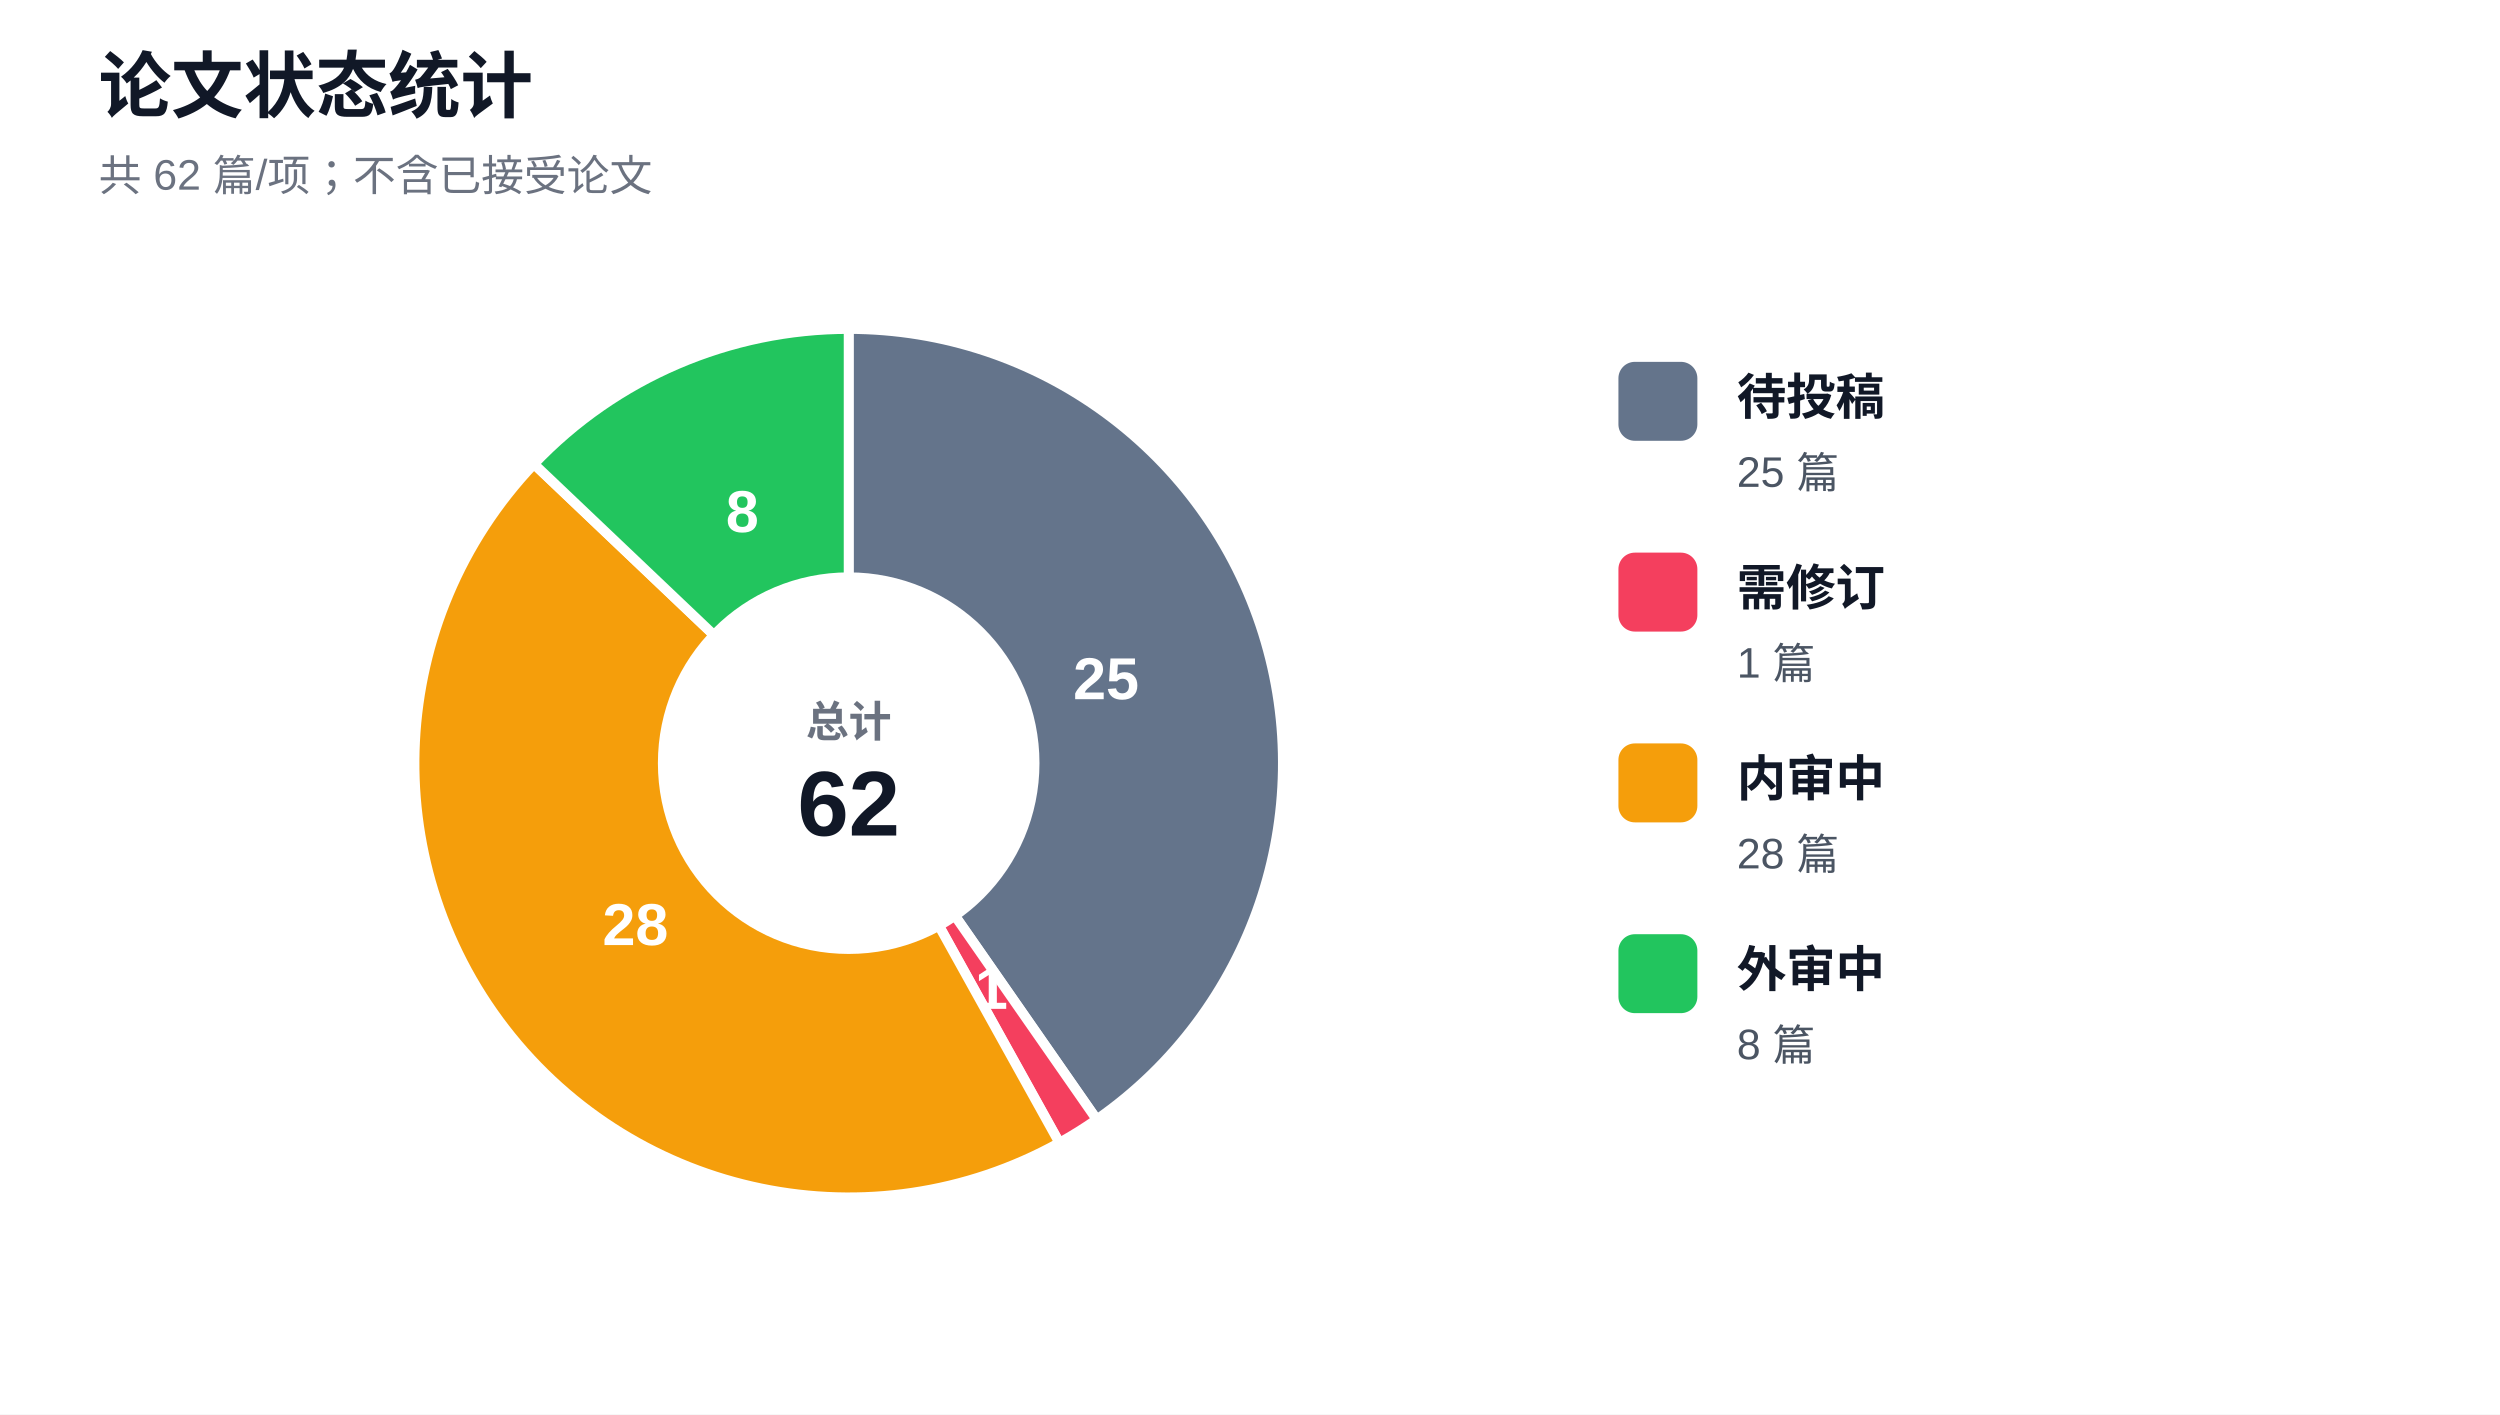
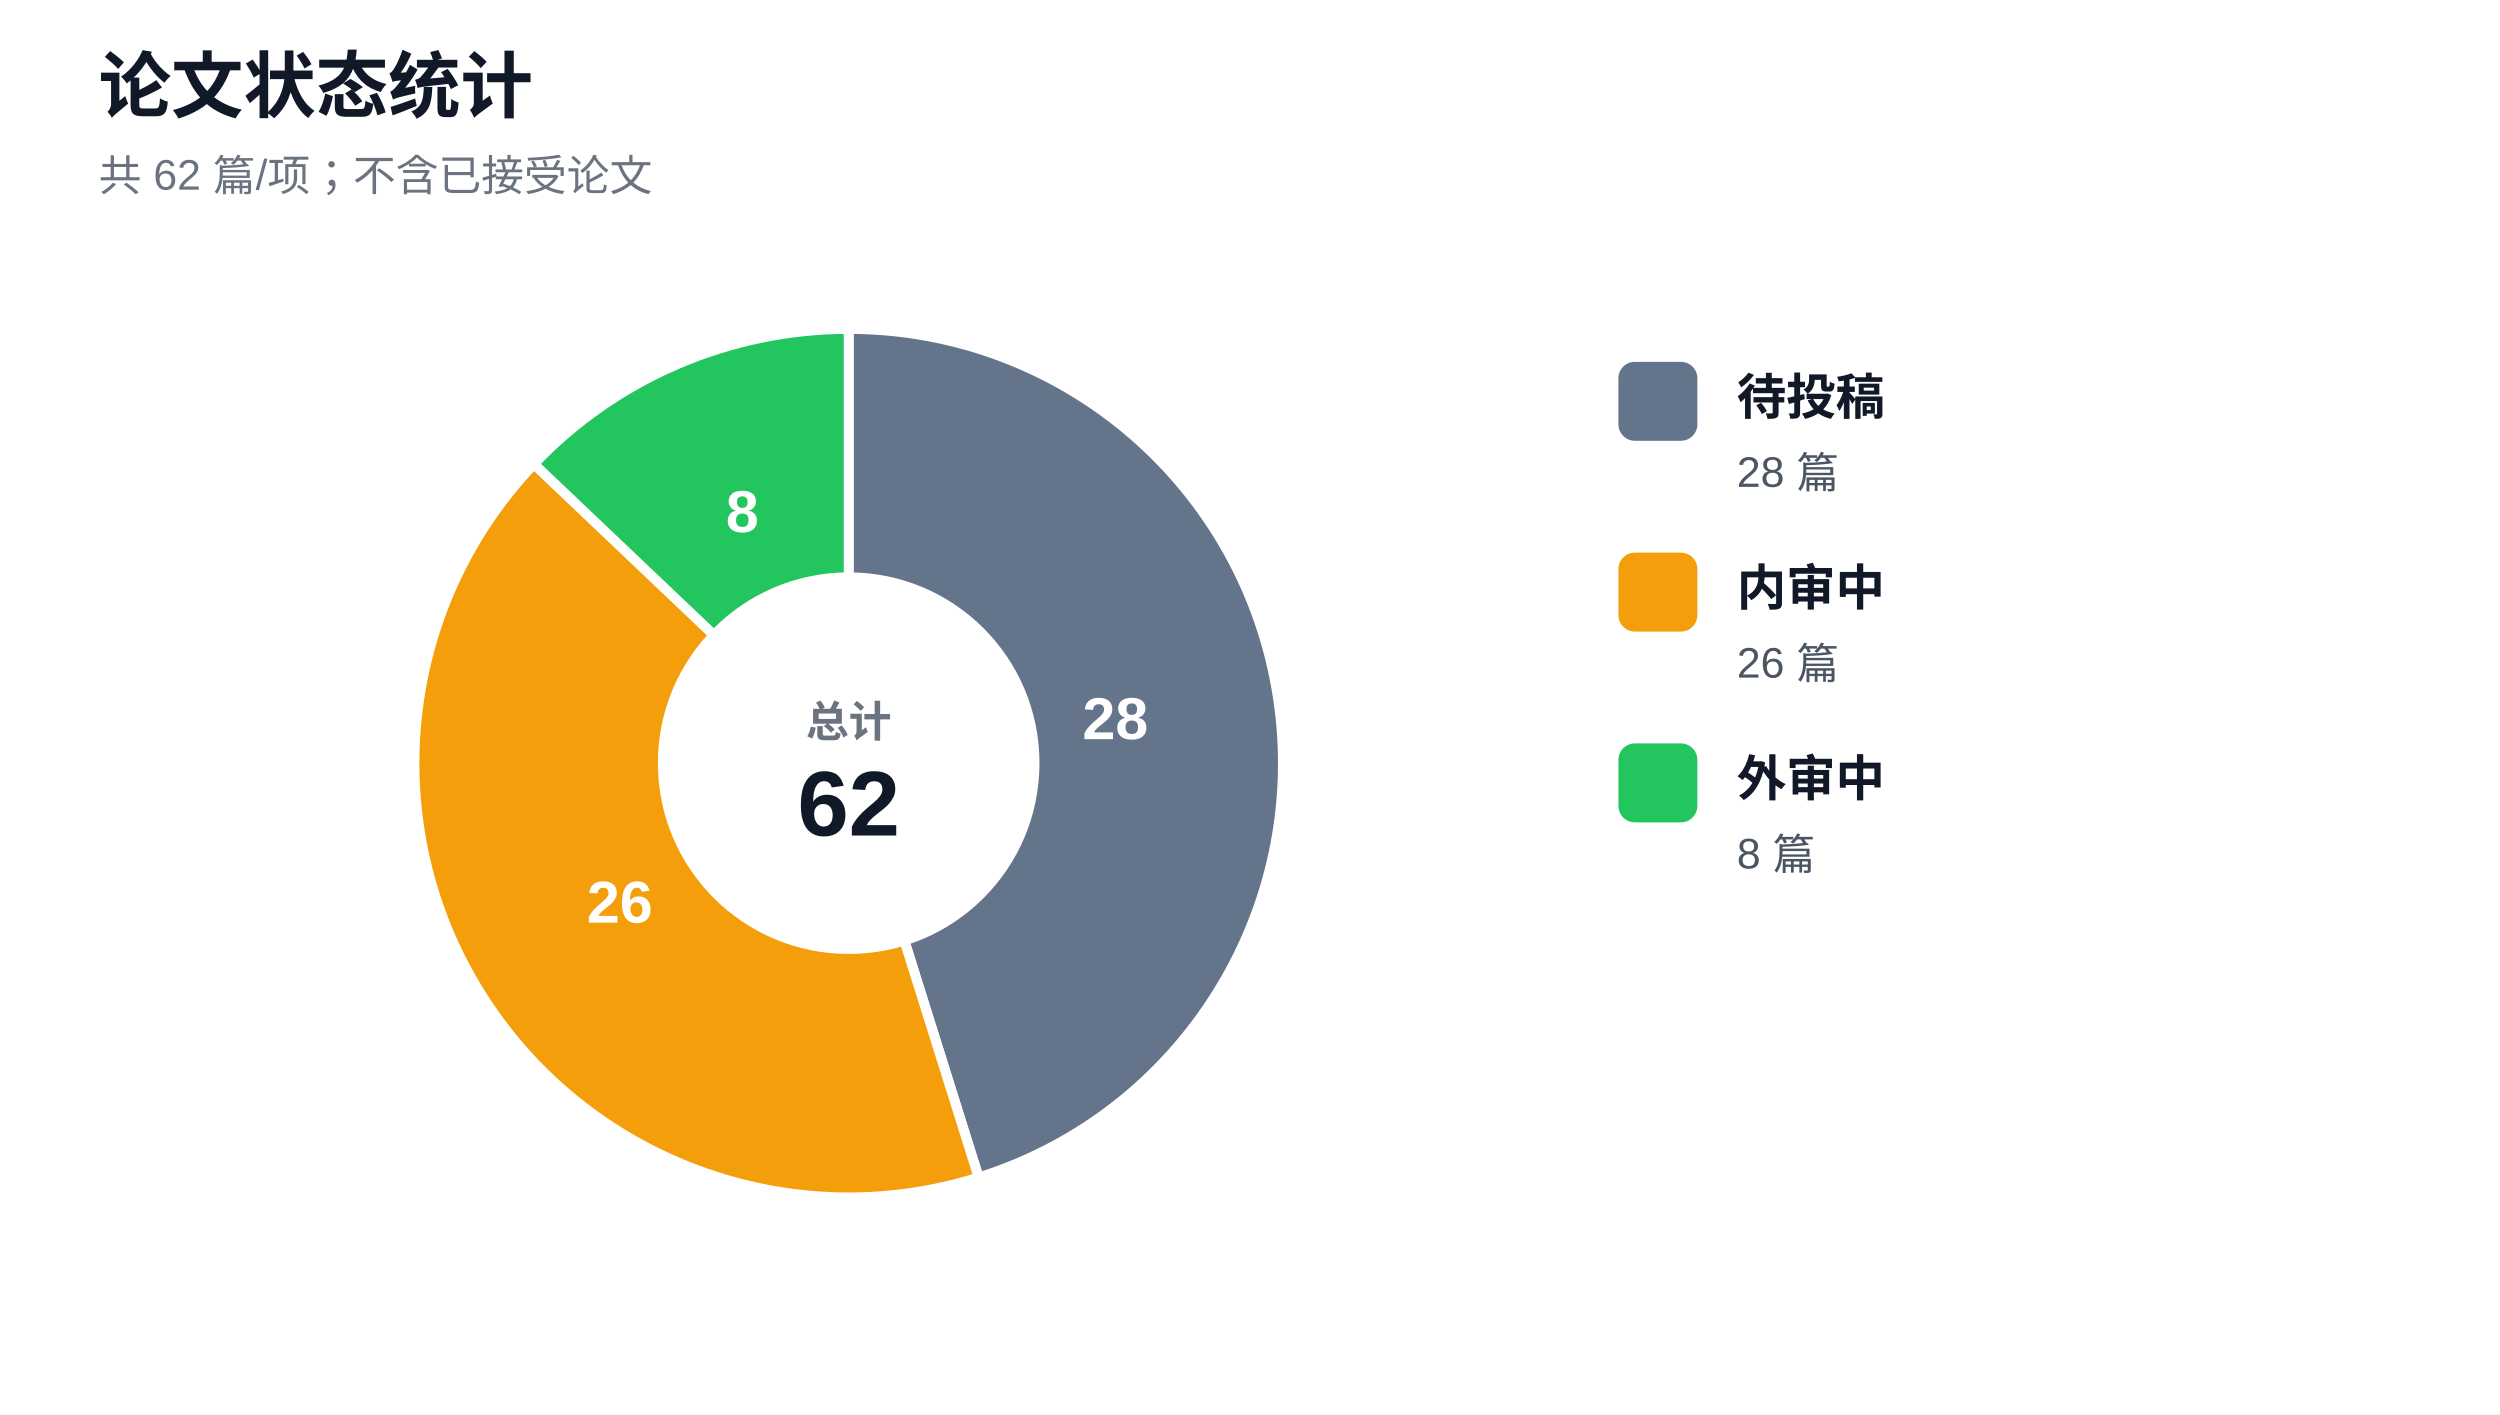
<svg xmlns="http://www.w3.org/2000/svg" width="760" height="430" viewBox="0 0 760 430" role="img" aria-labelledby="title desc">
  <rect width="760" height="430" fill="#ffffff" />
  <text x="30" y="34" fill="#111827" font-family="Arial, Microsoft YaHei, sans-serif" font-size="22" font-weight="700">论文状态统计</text>
  <text x="30" y="58" fill="#6b7280" font-family="Arial, Microsoft YaHei, sans-serif" font-size="13">共 62 篇/项；不含已接受论文</text>
  <g font-family="Arial, Microsoft YaHei, sans-serif">
-     <path d="M 258 232 L 258 100 A 132 132 0 0 1 333.407 340.341 Z" fill="#64748b" stroke="#ffffff" stroke-width="3" />
-     <text x="336.239" y="207.452" fill="#ffffff" font-size="18" font-weight="800" text-anchor="middle" dominant-baseline="middle">25</text>
-     <path d="M 258 232 L 333.407 340.341 A 132 132 0 0 1 322.06 347.414 Z" fill="#f43f5e" stroke="#ffffff" stroke-width="3" />
-     <text x="301.375" y="301.589" fill="#ffffff" font-size="18" font-weight="800" text-anchor="middle" dominant-baseline="middle">1</text>
-     <path d="M 258 232 L 322.06 347.414 A 132 132 0 0 1 162.327 141.056 Z" fill="#f59e0b" stroke="#ffffff" stroke-width="3" />
-     <text x="193.156" y="282.193" fill="#ffffff" font-size="18" font-weight="800" text-anchor="middle" dominant-baseline="middle">28</text>
+     <path d="M 258 232 L 258 100 A 132 132 0 0 1 297.516 357.946 Z" fill="#64748b" stroke="#ffffff" stroke-width="3" />
+     <text x="339.054" y="219.583" fill="#ffffff" font-size="18" font-weight="800" text-anchor="middle" dominant-baseline="middle">28</text>
+     <path d="M 258 232 L 297.516 357.946 A 132 132 0 0 1 162.327 141.056 Z" fill="#f59e0b" stroke="#ffffff" stroke-width="3" />
+     <text x="188.411" y="275.375" fill="#ffffff" font-size="18" font-weight="800" text-anchor="middle" dominant-baseline="middle">26</text>
    <path d="M 258 232 L 162.327 141.056 A 132 132 0 0 1 258 100 Z" fill="#22c55e" stroke="#ffffff" stroke-width="3" />
    <text x="225.663" y="156.645" fill="#ffffff" font-size="18" font-weight="800" text-anchor="middle" dominant-baseline="middle">8</text>
    <circle cx="258" cy="232" r="58" fill="#ffffff" />
    <text x="258" y="224" fill="#6b7280" font-size="13" font-weight="700" text-anchor="middle">总计</text>
    <text x="258" y="254" fill="#111827" font-size="28" font-weight="700" text-anchor="middle">62</text>
  </g>
  <g font-family="Arial, Microsoft YaHei, sans-serif">
    <rect x="492" y="110" width="24" height="24" rx="5" fill="#64748b" />
    <text x="528" y="126" fill="#111827" font-size="15" font-weight="700">待投稿</text>
-     <text x="528" y="148" fill="#4b5563" font-size="13">25 篇</text>
-     <rect x="492" y="168" width="24" height="24" rx="5" fill="#f43f5e" />
-     <text x="528" y="184" fill="#111827" font-size="15" font-weight="700">需修订</text>
-     <text x="528" y="206" fill="#4b5563" font-size="13">1 篇</text>
-     <rect x="492" y="226" width="24" height="24" rx="5" fill="#f59e0b" />
-     <text x="528" y="242" fill="#111827" font-size="15" font-weight="700">内审中</text>
-     <text x="528" y="264" fill="#4b5563" font-size="13">28 篇</text>
-     <rect x="492" y="284" width="24" height="24" rx="5" fill="#22c55e" />
-     <text x="528" y="300" fill="#111827" font-size="15" font-weight="700">外审中</text>
-     <text x="528" y="322" fill="#4b5563" font-size="13">8 篇</text>
+     <text x="528" y="148" fill="#4b5563" font-size="13">28 篇</text>
+     <rect x="492" y="168" width="24" height="24" rx="5" fill="#f59e0b" />
+     <text x="528" y="184" fill="#111827" font-size="15" font-weight="700">内审中</text>
+     <text x="528" y="206" fill="#4b5563" font-size="13">26 篇</text>
+     <rect x="492" y="226" width="24" height="24" rx="5" fill="#22c55e" />
+     <text x="528" y="242" fill="#111827" font-size="15" font-weight="700">外审中</text>
+     <text x="528" y="264" fill="#4b5563" font-size="13">8 篇</text>
  </g>
</svg>
